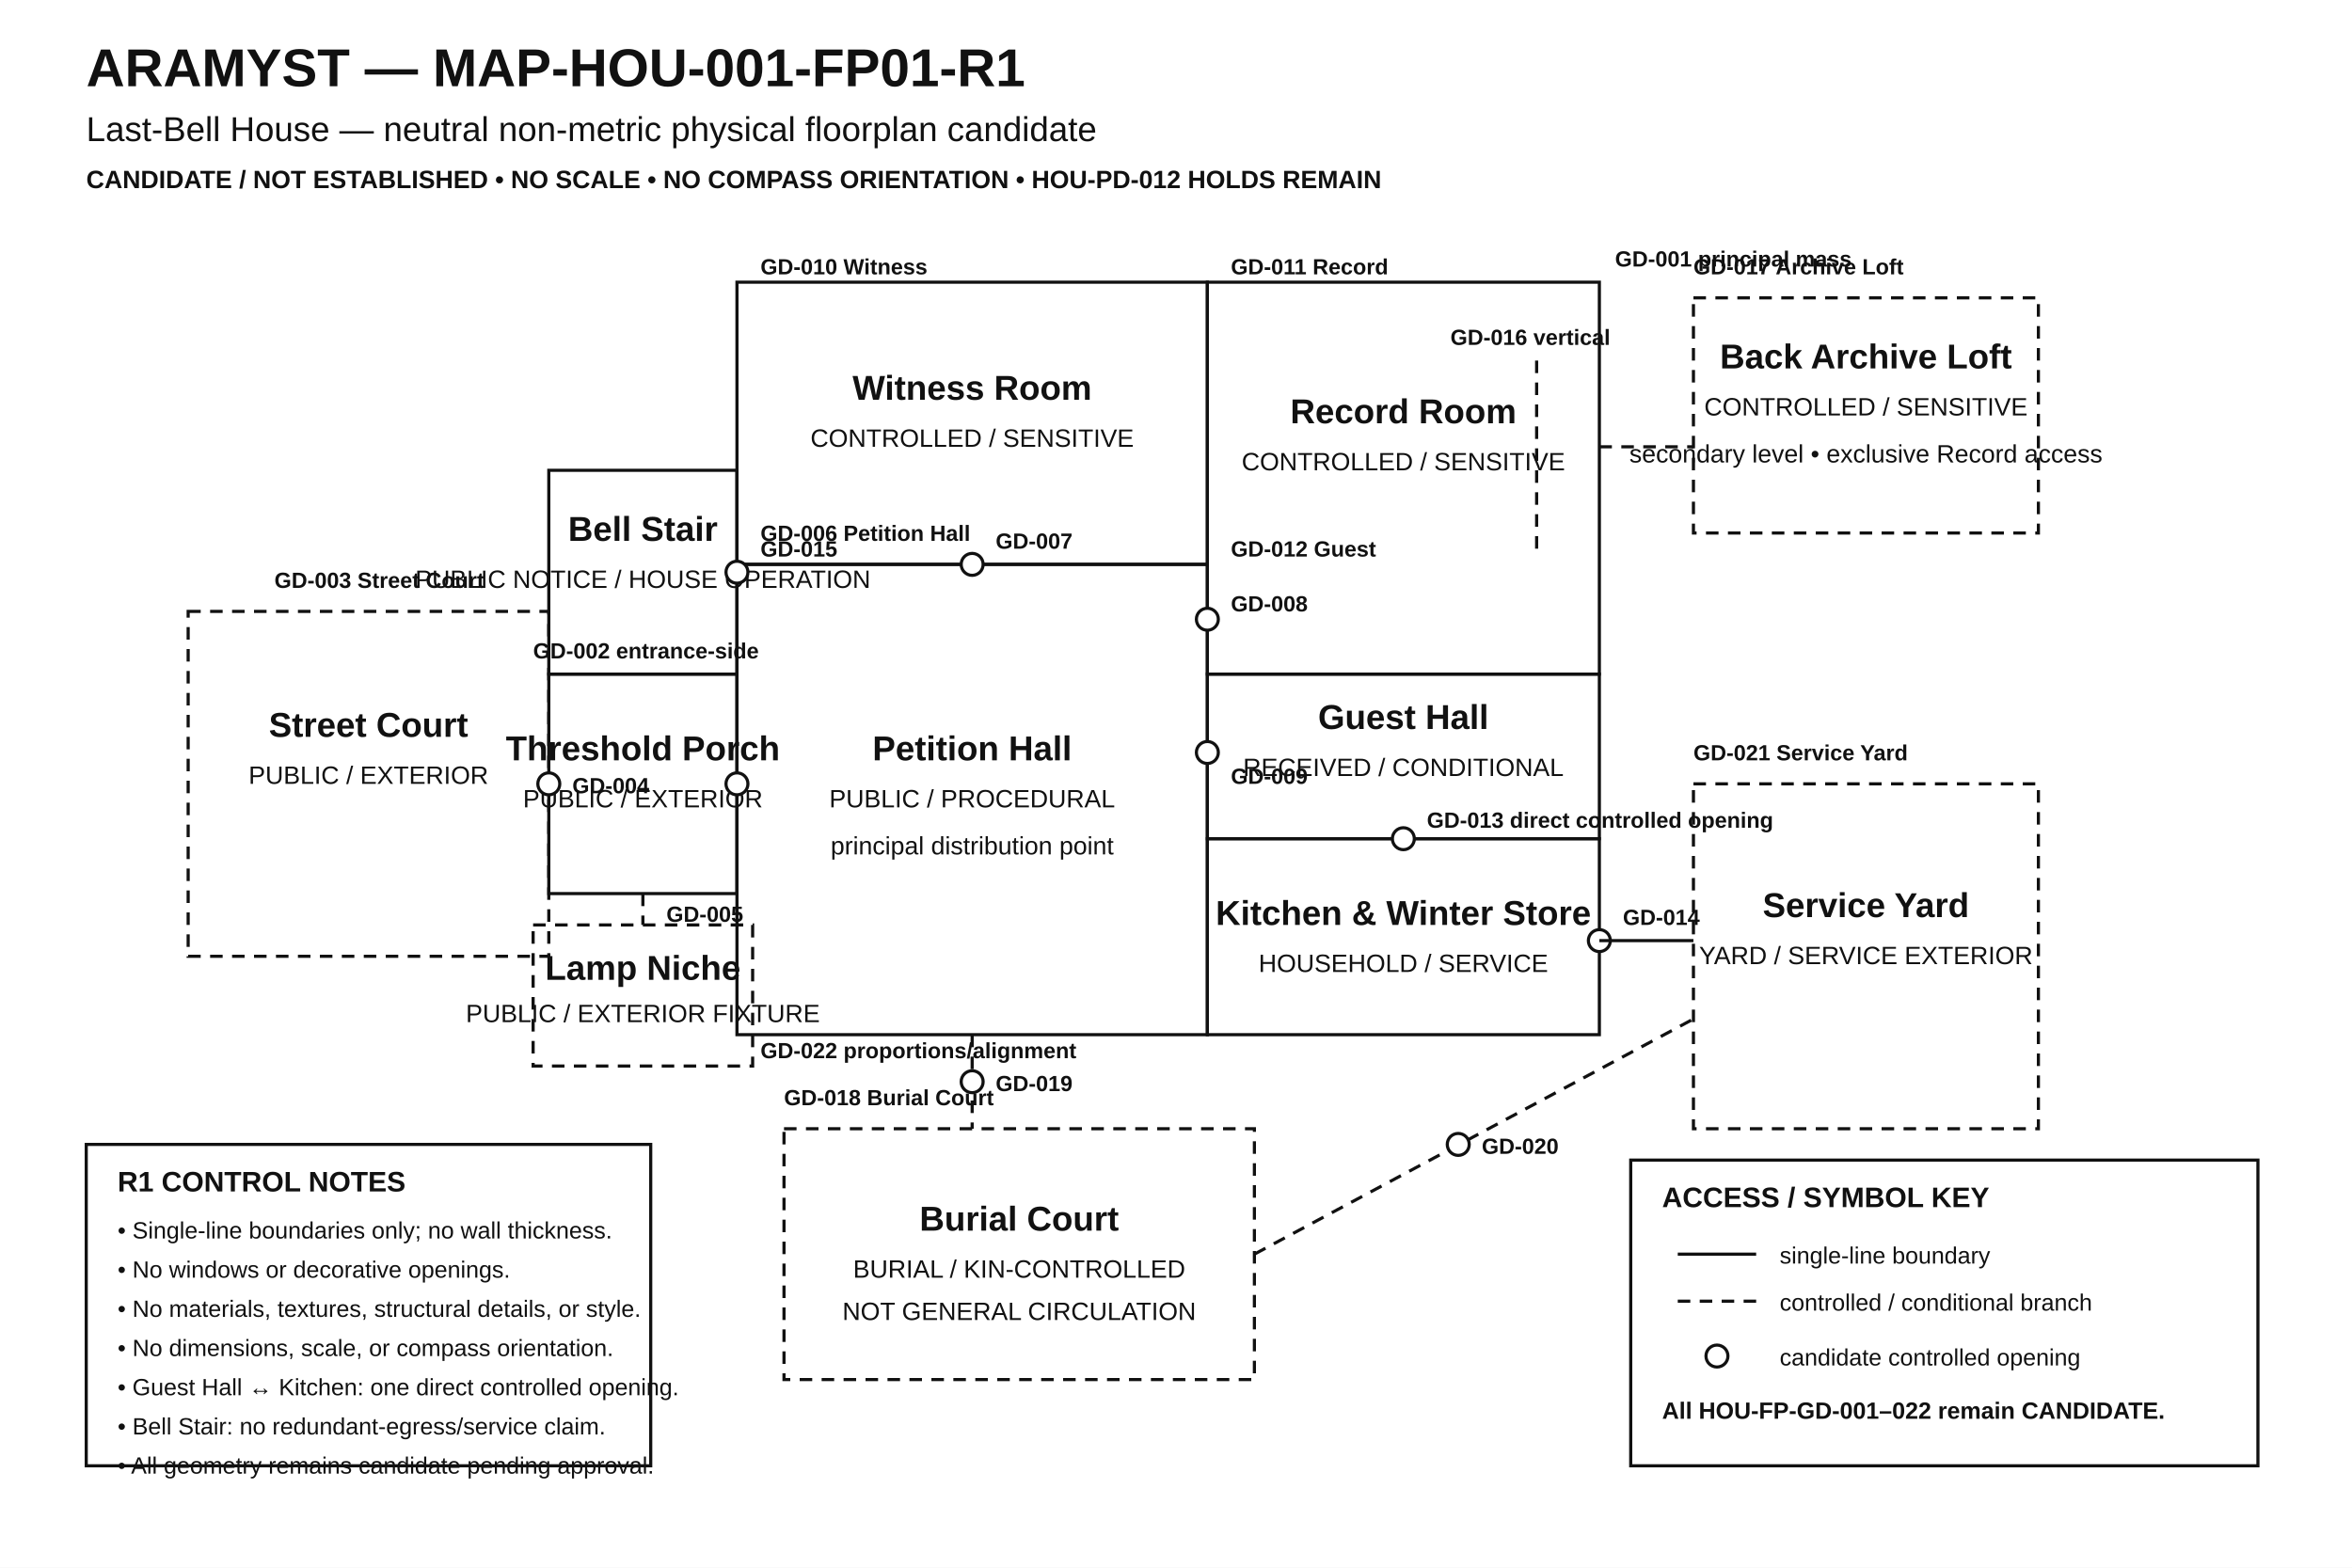
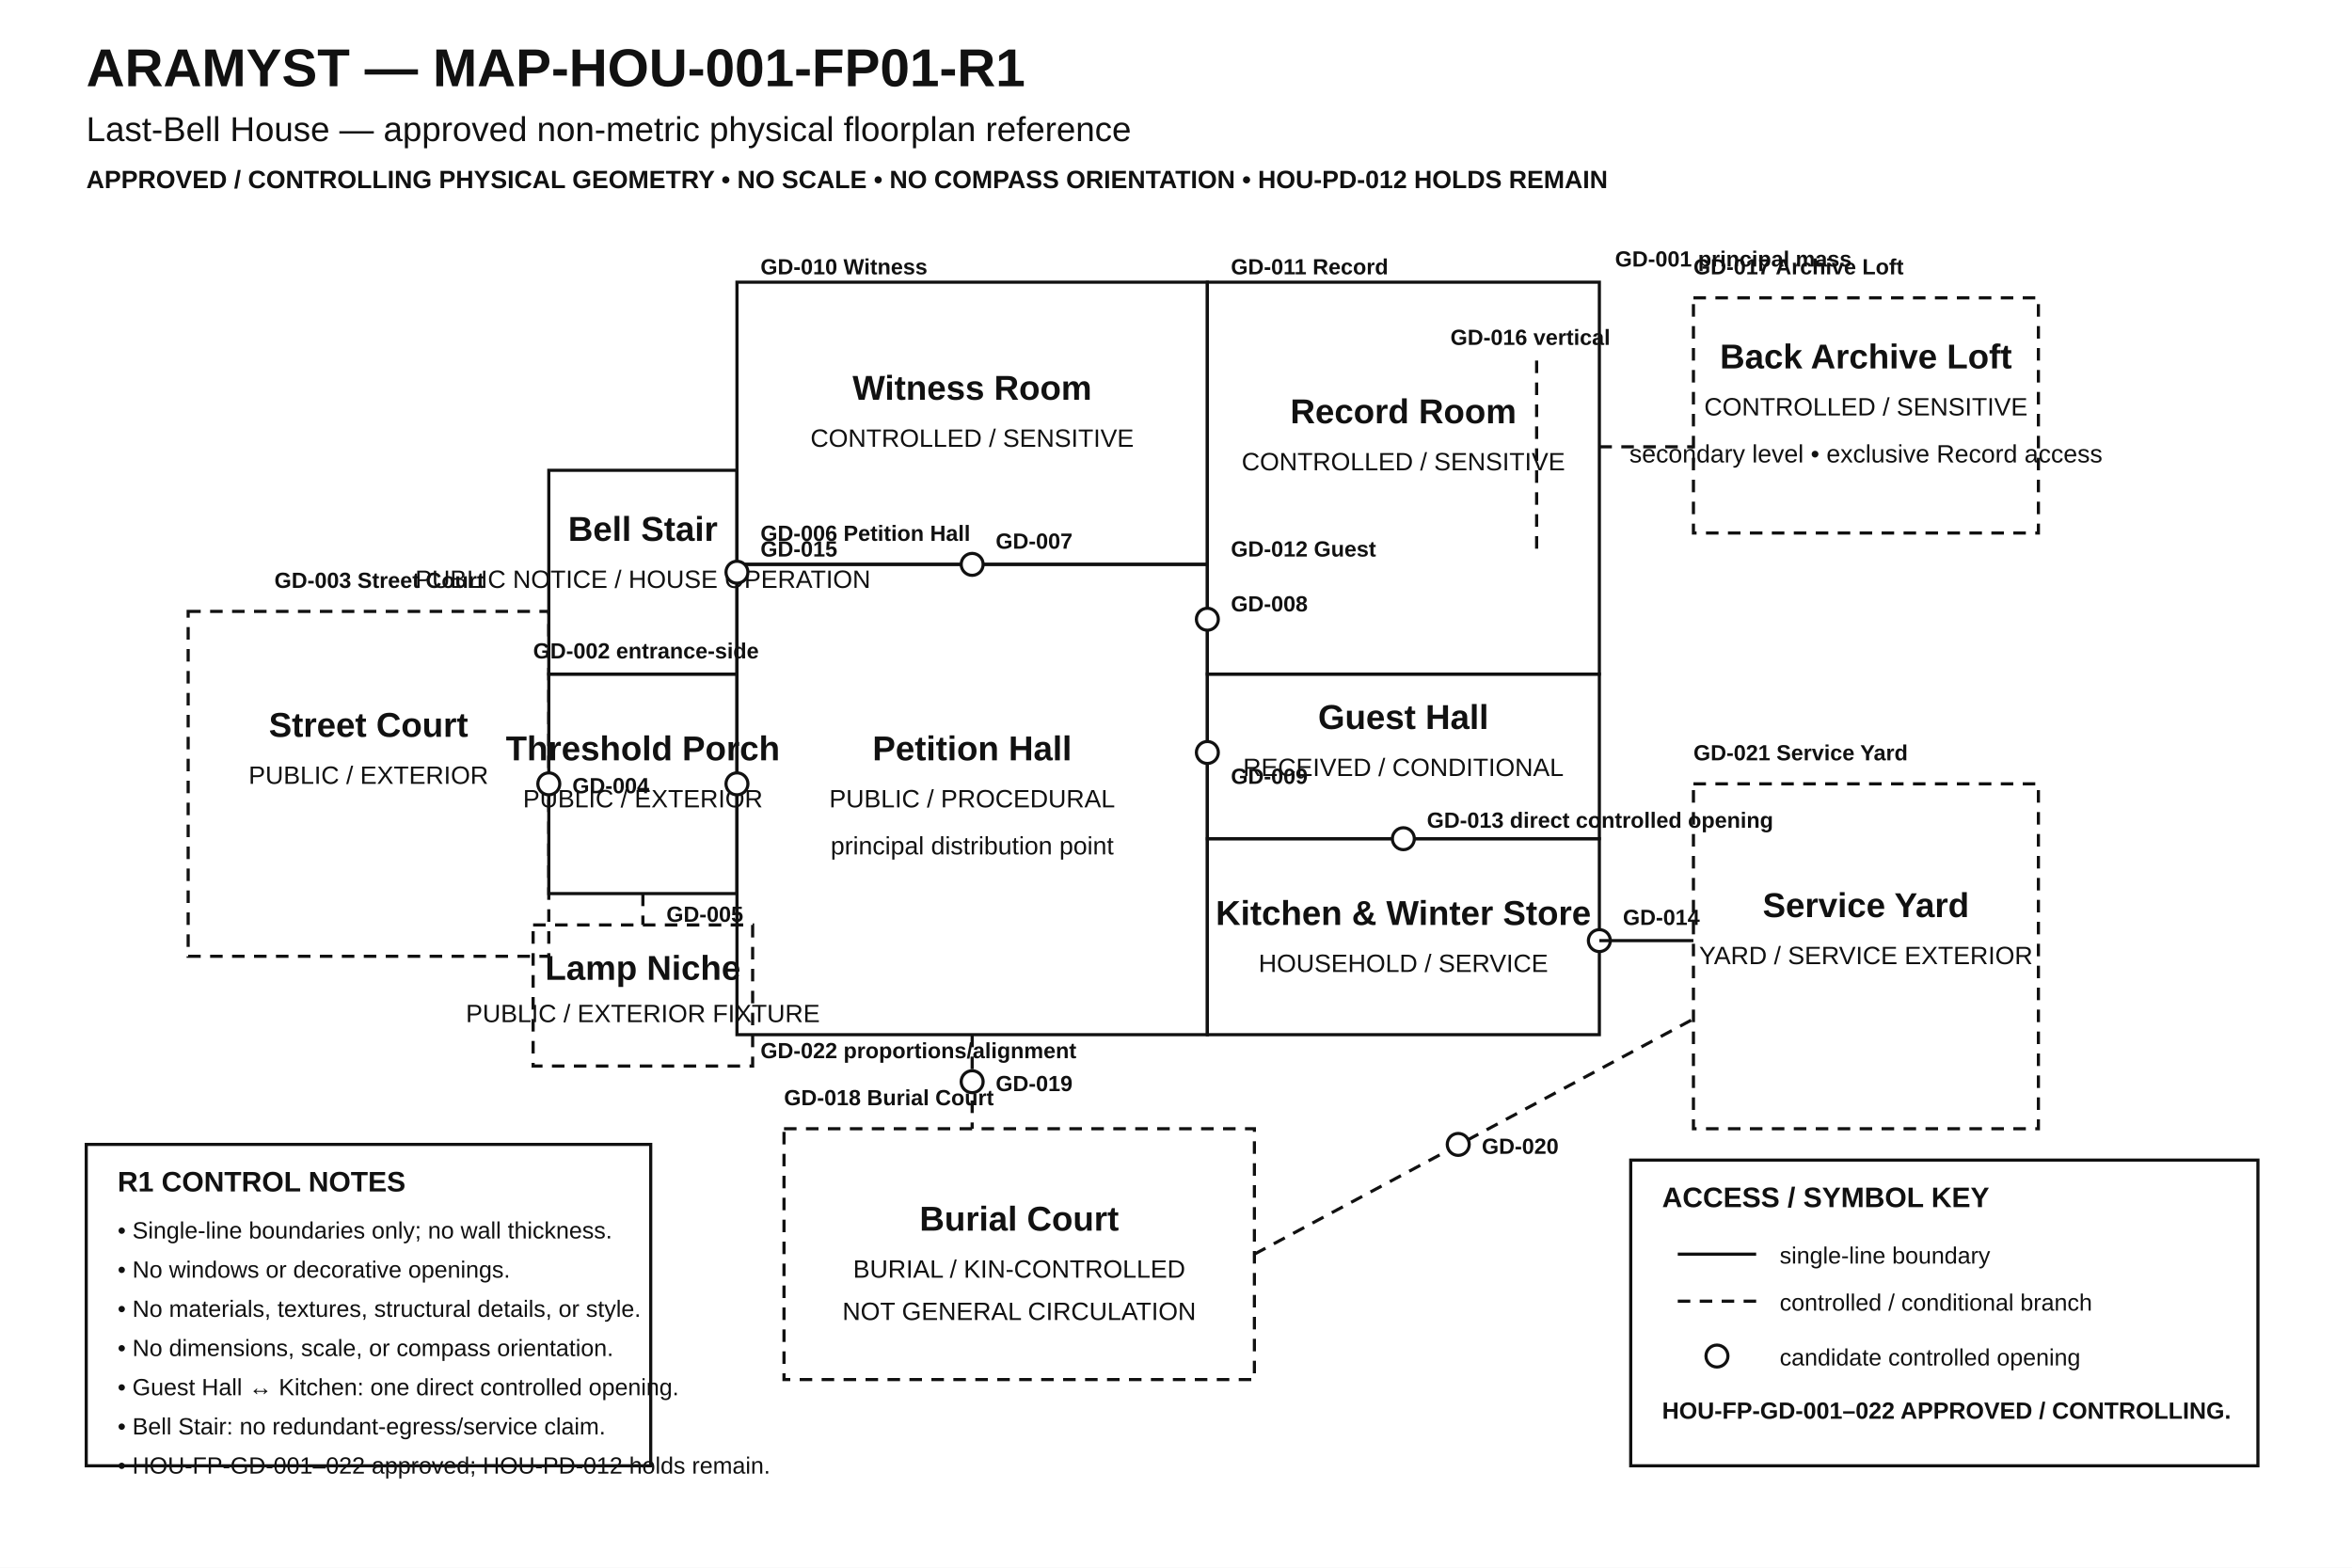
<svg xmlns="http://www.w3.org/2000/svg" width="1500" height="1000" viewBox="0 0 1500 1000">
  <rect width="1500" height="1000" fill="white" />
  <style>
text{font-family:Arial,Helvetica,sans-serif;fill:#111}
.room{fill:none;stroke:#111;stroke-width:2}
.ext{fill:none;stroke:#111;stroke-width:2;stroke-dasharray:8 6}
.branch{fill:none;stroke:#111;stroke-width:2;stroke-dasharray:8 6}
.small{font-size:14px}
.label{font-size:22px;font-weight:700;text-anchor:middle}
.sub{font-size:16px;text-anchor:middle}
.tag{font-size:14px;font-weight:700}
</style>
  <text x="55" y="55" font-size="34" font-weight="700">ARAMYST — MAP-HOU-001-FP01-R1</text>
-   <text x="55" y="90" font-size="22">Last-Bell House — neutral non-metric physical floorplan candidate</text>
-   <text x="55" y="120" font-size="16" font-weight="700">CANDIDATE / NOT ESTABLISHED • NO SCALE • NO COMPASS ORIENTATION • HOU-PD-012 HOLDS REMAIN</text>
+   <text x="55" y="90" font-size="22">Last-Bell House — approved non-metric physical floorplan reference</text>
+   <text x="55" y="120" font-size="16" font-weight="700">APPROVED / CONTROLLING PHYSICAL GEOMETRY • NO SCALE • NO COMPASS ORIENTATION • HOU-PD-012 HOLDS REMAIN</text>
  <rect class="room" x="470" y="180" width="300" height="180" />
  <rect class="room" x="770" y="180" width="250" height="250" />
  <rect class="room" x="470" y="360" width="300" height="300" />
  <rect class="room" x="770" y="430" width="250" height="105" />
  <rect class="room" x="770" y="535" width="250" height="125" />
  <rect class="room" x="350" y="430" width="120" height="140" />
  <rect class="room" x="350" y="300" width="120" height="130" />
  <rect class="ext" x="120" y="390" width="230" height="220" />
  <rect class="ext" x="340" y="590" width="140" height="90" />
  <rect class="ext" x="500" y="720" width="300" height="160" />
  <rect class="ext" x="1080" y="500" width="220" height="220" />
  <rect class="ext" x="1080" y="190" width="220" height="150" />
  <text class="label" x="620" y="255">Witness Room</text>
  <text class="sub" x="620" y="285">CONTROLLED / SENSITIVE</text>
  <text class="label" x="895" y="270">Record Room</text>
  <text class="sub" x="895" y="300">CONTROLLED / SENSITIVE</text>
  <text class="label" x="620" y="485">Petition Hall</text>
  <text class="sub" x="620" y="515">PUBLIC / PROCEDURAL</text>
  <text class="sub" x="620" y="545">principal distribution point</text>
  <text class="label" x="895" y="465">Guest Hall</text>
  <text class="sub" x="895" y="495">RECEIVED / CONDITIONAL</text>
  <text class="label" x="895" y="590">Kitchen &amp; Winter Store</text>
  <text class="sub" x="895" y="620">HOUSEHOLD / SERVICE</text>
  <text class="label" x="410" y="485">Threshold Porch</text>
  <text class="sub" x="410" y="515">PUBLIC / EXTERIOR</text>
  <text class="label" x="410" y="345">Bell Stair</text>
  <text class="sub" x="410" y="375">PUBLIC NOTICE / HOUSE OPERATION</text>
  <text class="label" x="235" y="470">Street Court</text>
  <text class="sub" x="235" y="500">PUBLIC / EXTERIOR</text>
  <text class="label" x="410" y="625">Lamp Niche</text>
  <text class="sub" x="410" y="652">PUBLIC / EXTERIOR FIXTURE</text>
  <text class="label" x="650" y="785">Burial Court</text>
  <text class="sub" x="650" y="815">BURIAL / KIN-CONTROLLED</text>
  <text class="sub" x="650" y="842">NOT GENERAL CIRCULATION</text>
  <text class="label" x="1190" y="585">Service Yard</text>
  <text class="sub" x="1190" y="615">YARD / SERVICE EXTERIOR</text>
  <text class="label" x="1190" y="235">Back Archive Loft</text>
  <text class="sub" x="1190" y="265">CONTROLLED / SENSITIVE</text>
  <text class="sub" x="1190" y="295">secondary level • exclusive Record access</text>
  <circle cx="350" cy="500" r="7" fill="white" stroke="#111" stroke-width="2" />
  <text class="tag" x="365" y="506">GD-004</text>
  <circle cx="470" cy="500" r="7" fill="white" stroke="#111" stroke-width="2" />
  <circle cx="620" cy="360" r="7" fill="white" stroke="#111" stroke-width="2" />
  <text class="tag" x="635" y="350">GD-007</text>
  <circle cx="770" cy="395" r="7" fill="white" stroke="#111" stroke-width="2" />
  <text class="tag" x="785" y="390">GD-008</text>
  <circle cx="770" cy="480" r="7" fill="white" stroke="#111" stroke-width="2" />
  <text class="tag" x="785" y="500">GD-009</text>
  <circle cx="895" cy="535" r="7" fill="white" stroke="#111" stroke-width="2" />
  <text class="tag" x="910" y="528">GD-013 direct controlled opening</text>
  <circle cx="1020" cy="600" r="7" fill="white" stroke="#111" stroke-width="2" />
  <line x1="1020" y1="600" x2="1080" y2="600" stroke="#111" stroke-width="2" />
  <text class="tag" x="1035" y="590">GD-014</text>
  <circle cx="470" cy="365" r="7" fill="white" stroke="#111" stroke-width="2" />
  <text class="tag" x="485" y="355">GD-015</text>
  <line class="branch" x1="980" y1="230" x2="980" y2="350" />
  <text class="tag" x="925" y="220">GD-016 vertical</text>
  <line class="branch" x1="1020" y1="285" x2="1080" y2="285" />
  <line class="branch" x1="620" y1="660" x2="620" y2="720" />
  <circle cx="620" cy="690" r="7" fill="white" stroke="#111" stroke-width="2" />
  <text class="tag" x="635" y="696">GD-019</text>
  <line class="branch" x1="800" y1="800" x2="1080" y2="650" />
  <circle cx="930" cy="730" r="7" fill="white" stroke="#111" stroke-width="2" />
  <text class="tag" x="945" y="736">GD-020</text>
  <line class="branch" x1="410" y1="570" x2="410" y2="590" />
  <text class="tag" x="425" y="588">GD-005</text>
  <text class="tag" x="1030" y="170">GD-001 principal mass</text>
  <text class="tag" x="175" y="375">GD-003 Street Court</text>
  <text class="tag" x="340" y="420">GD-002 entrance-side</text>
  <text class="tag" x="485" y="175">GD-010 Witness</text>
  <text class="tag" x="785" y="175">GD-011 Record</text>
  <text class="tag" x="785" y="355">GD-012 Guest</text>
  <text class="tag" x="500" y="705">GD-018 Burial Court</text>
  <text class="tag" x="1080" y="485">GD-021 Service Yard</text>
  <text class="tag" x="1080" y="175">GD-017 Archive Loft</text>
  <text class="tag" x="485" y="675">GD-022 proportions/alignment</text>
  <text class="tag" x="485" y="345">GD-006 Petition Hall</text>
  <rect x="55" y="730" width="360" height="205" fill="none" stroke="#111" stroke-width="2" />
  <text x="75" y="760" font-size="18" font-weight="700">R1 CONTROL NOTES</text>
  <text x="75" y="790" font-size="15">• Single-line boundaries only; no wall thickness.</text>
  <text x="75" y="815" font-size="15">• No windows or decorative openings.</text>
  <text x="75" y="840" font-size="15">• No materials, textures, structural details, or style.</text>
  <text x="75" y="865" font-size="15">• No dimensions, scale, or compass orientation.</text>
  <text x="75" y="890" font-size="15">• Guest Hall ↔ Kitchen: one direct controlled opening.</text>
  <text x="75" y="915" font-size="15">• Bell Stair: no redundant-egress/service claim.</text>
-   <text x="75" y="940" font-size="15">• All geometry remains candidate pending approval.</text>
+   <text x="75" y="940" font-size="15">• HOU-FP-GD-001–022 approved; HOU-PD-012 holds remain.</text>
  <rect x="1040" y="740" width="400" height="195" fill="none" stroke="#111" stroke-width="2" />
  <text x="1060" y="770" font-size="18" font-weight="700">ACCESS / SYMBOL KEY</text>
  <line x1="1070" y1="800" x2="1120" y2="800" stroke="#111" stroke-width="2" />
  <text x="1135" y="806" font-size="15">single-line boundary</text>
  <line x1="1070" y1="830" x2="1120" y2="830" class="branch" />
  <text x="1135" y="836" font-size="15">controlled / conditional branch</text>
  <circle cx="1095" cy="865" r="7" fill="white" stroke="#111" stroke-width="2" />
  <text x="1135" y="871" font-size="15">candidate controlled opening</text>
-   <text x="1060" y="905" font-size="15" font-weight="700">All HOU-FP-GD-001–022 remain CANDIDATE.</text>
+   <text x="1060" y="905" font-size="15" font-weight="700">HOU-FP-GD-001–022 APPROVED / CONTROLLING.</text>
</svg>
